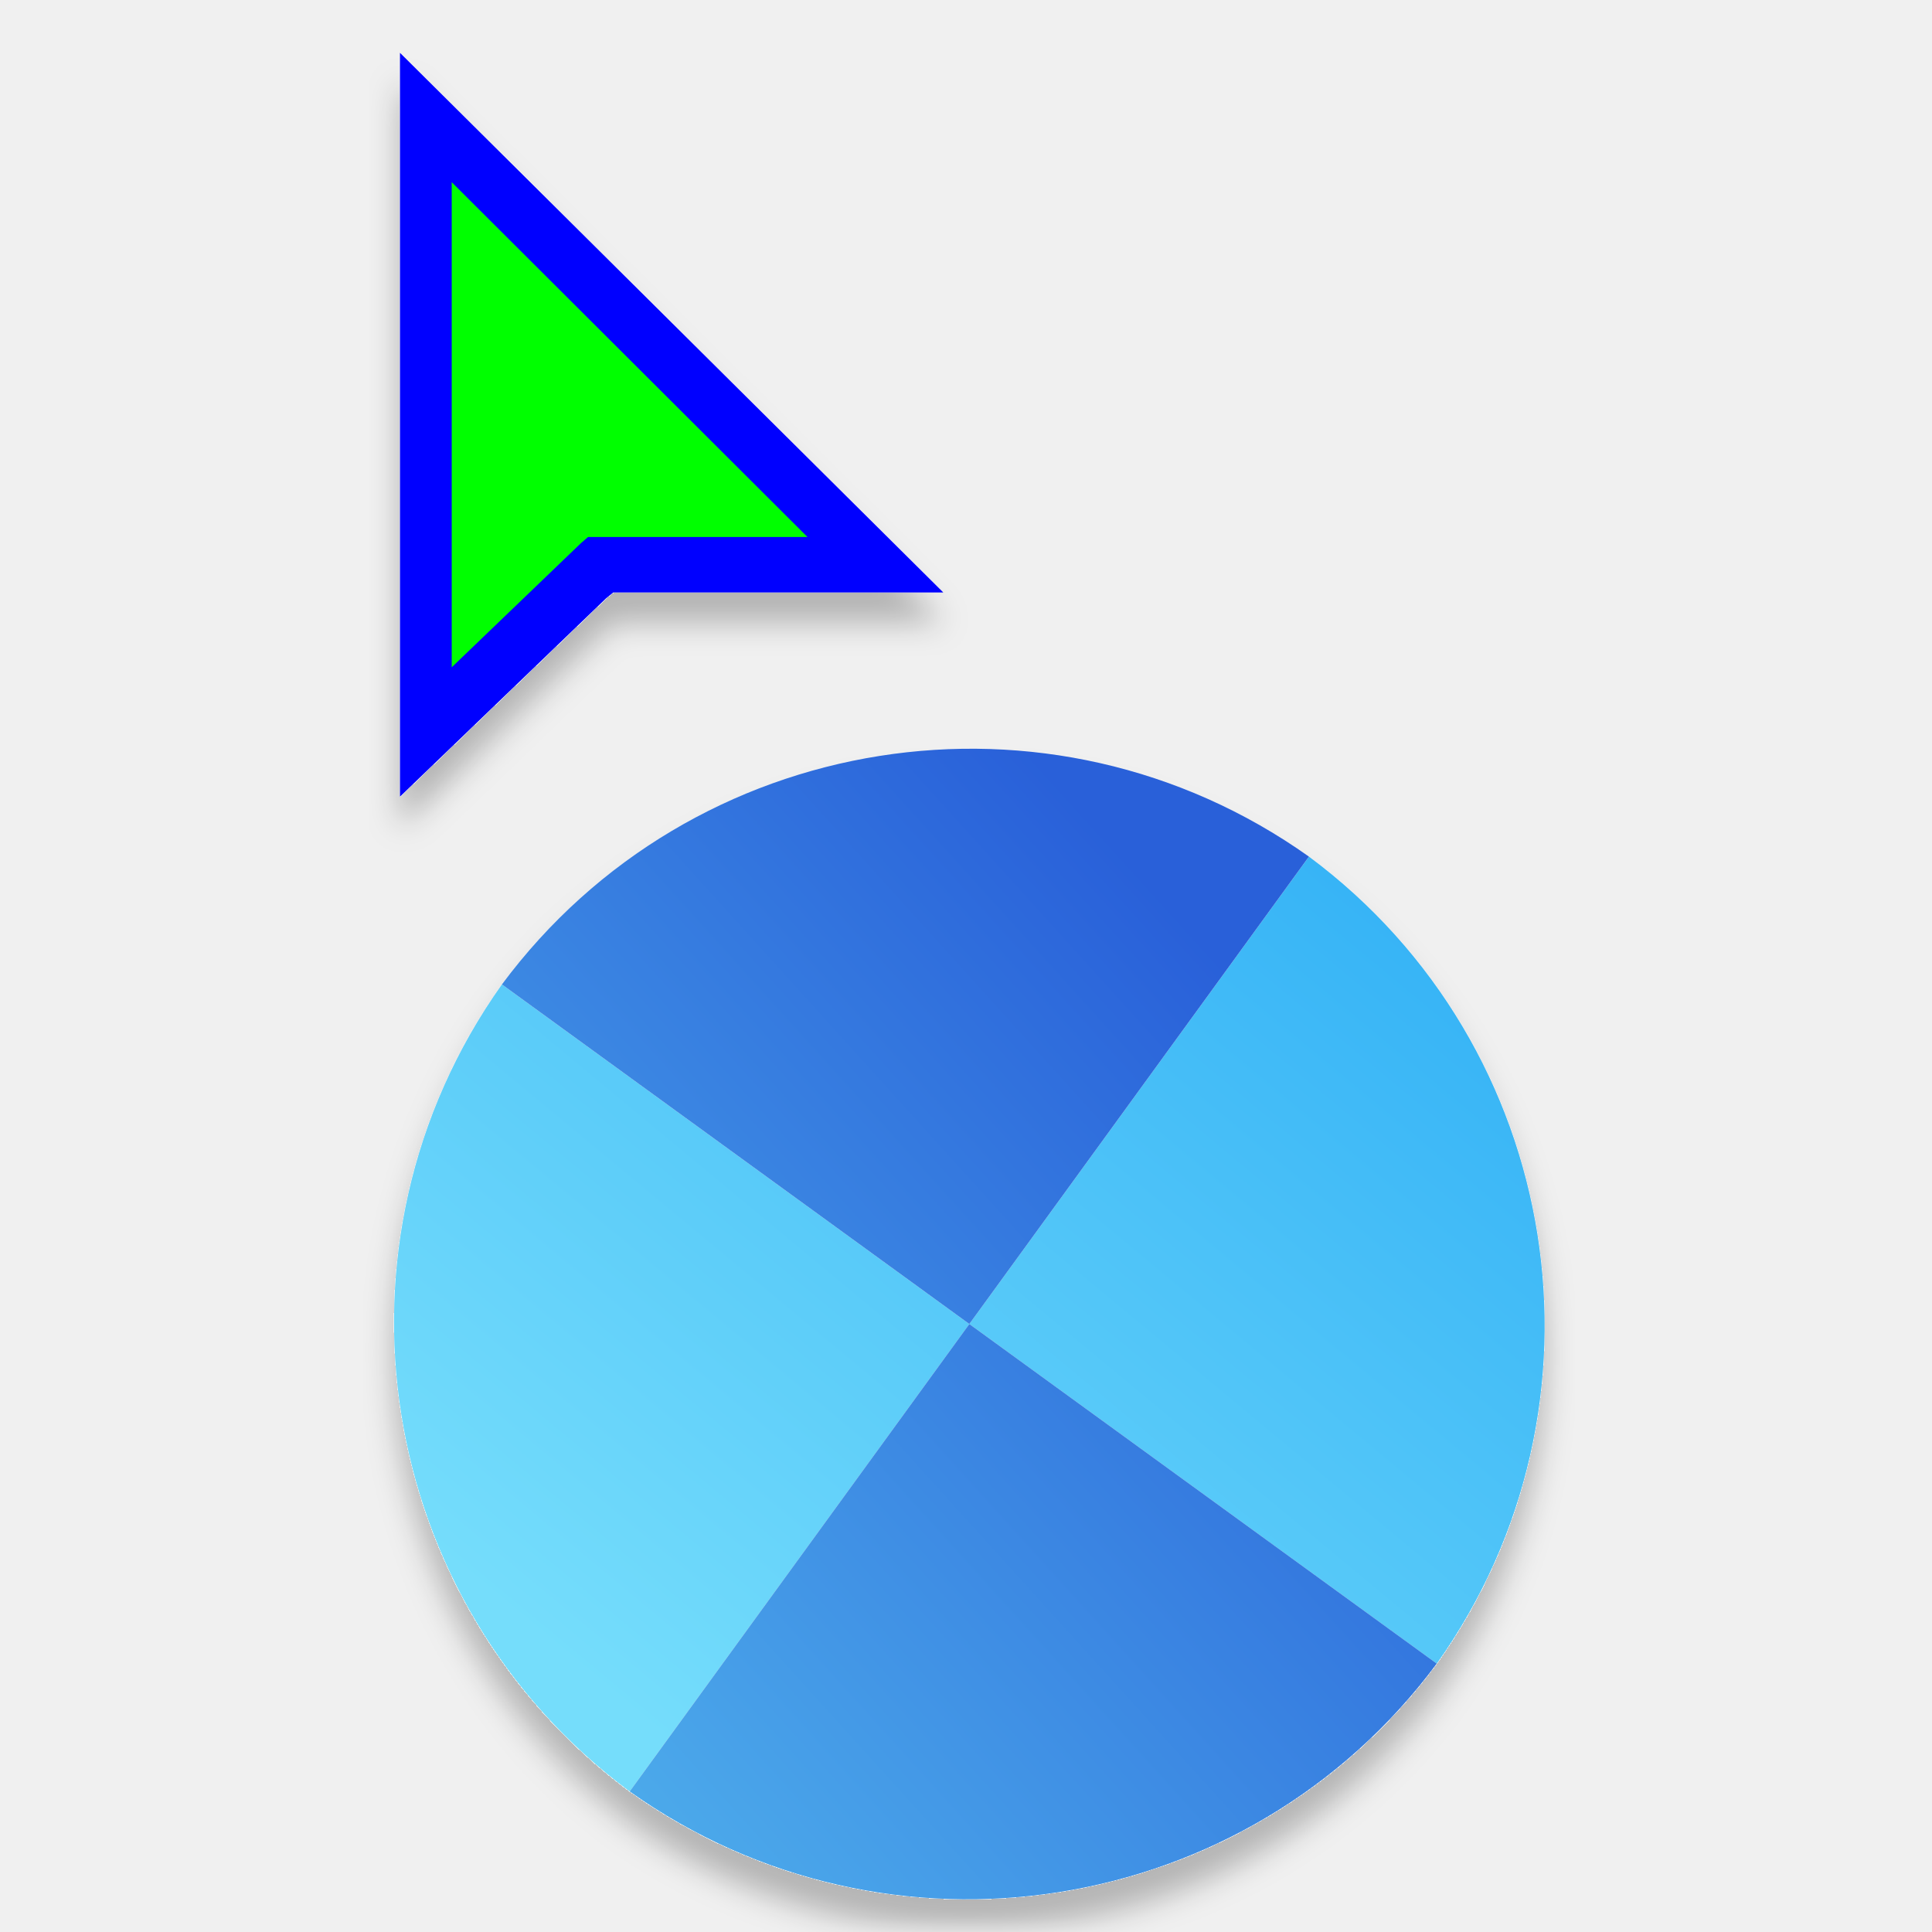
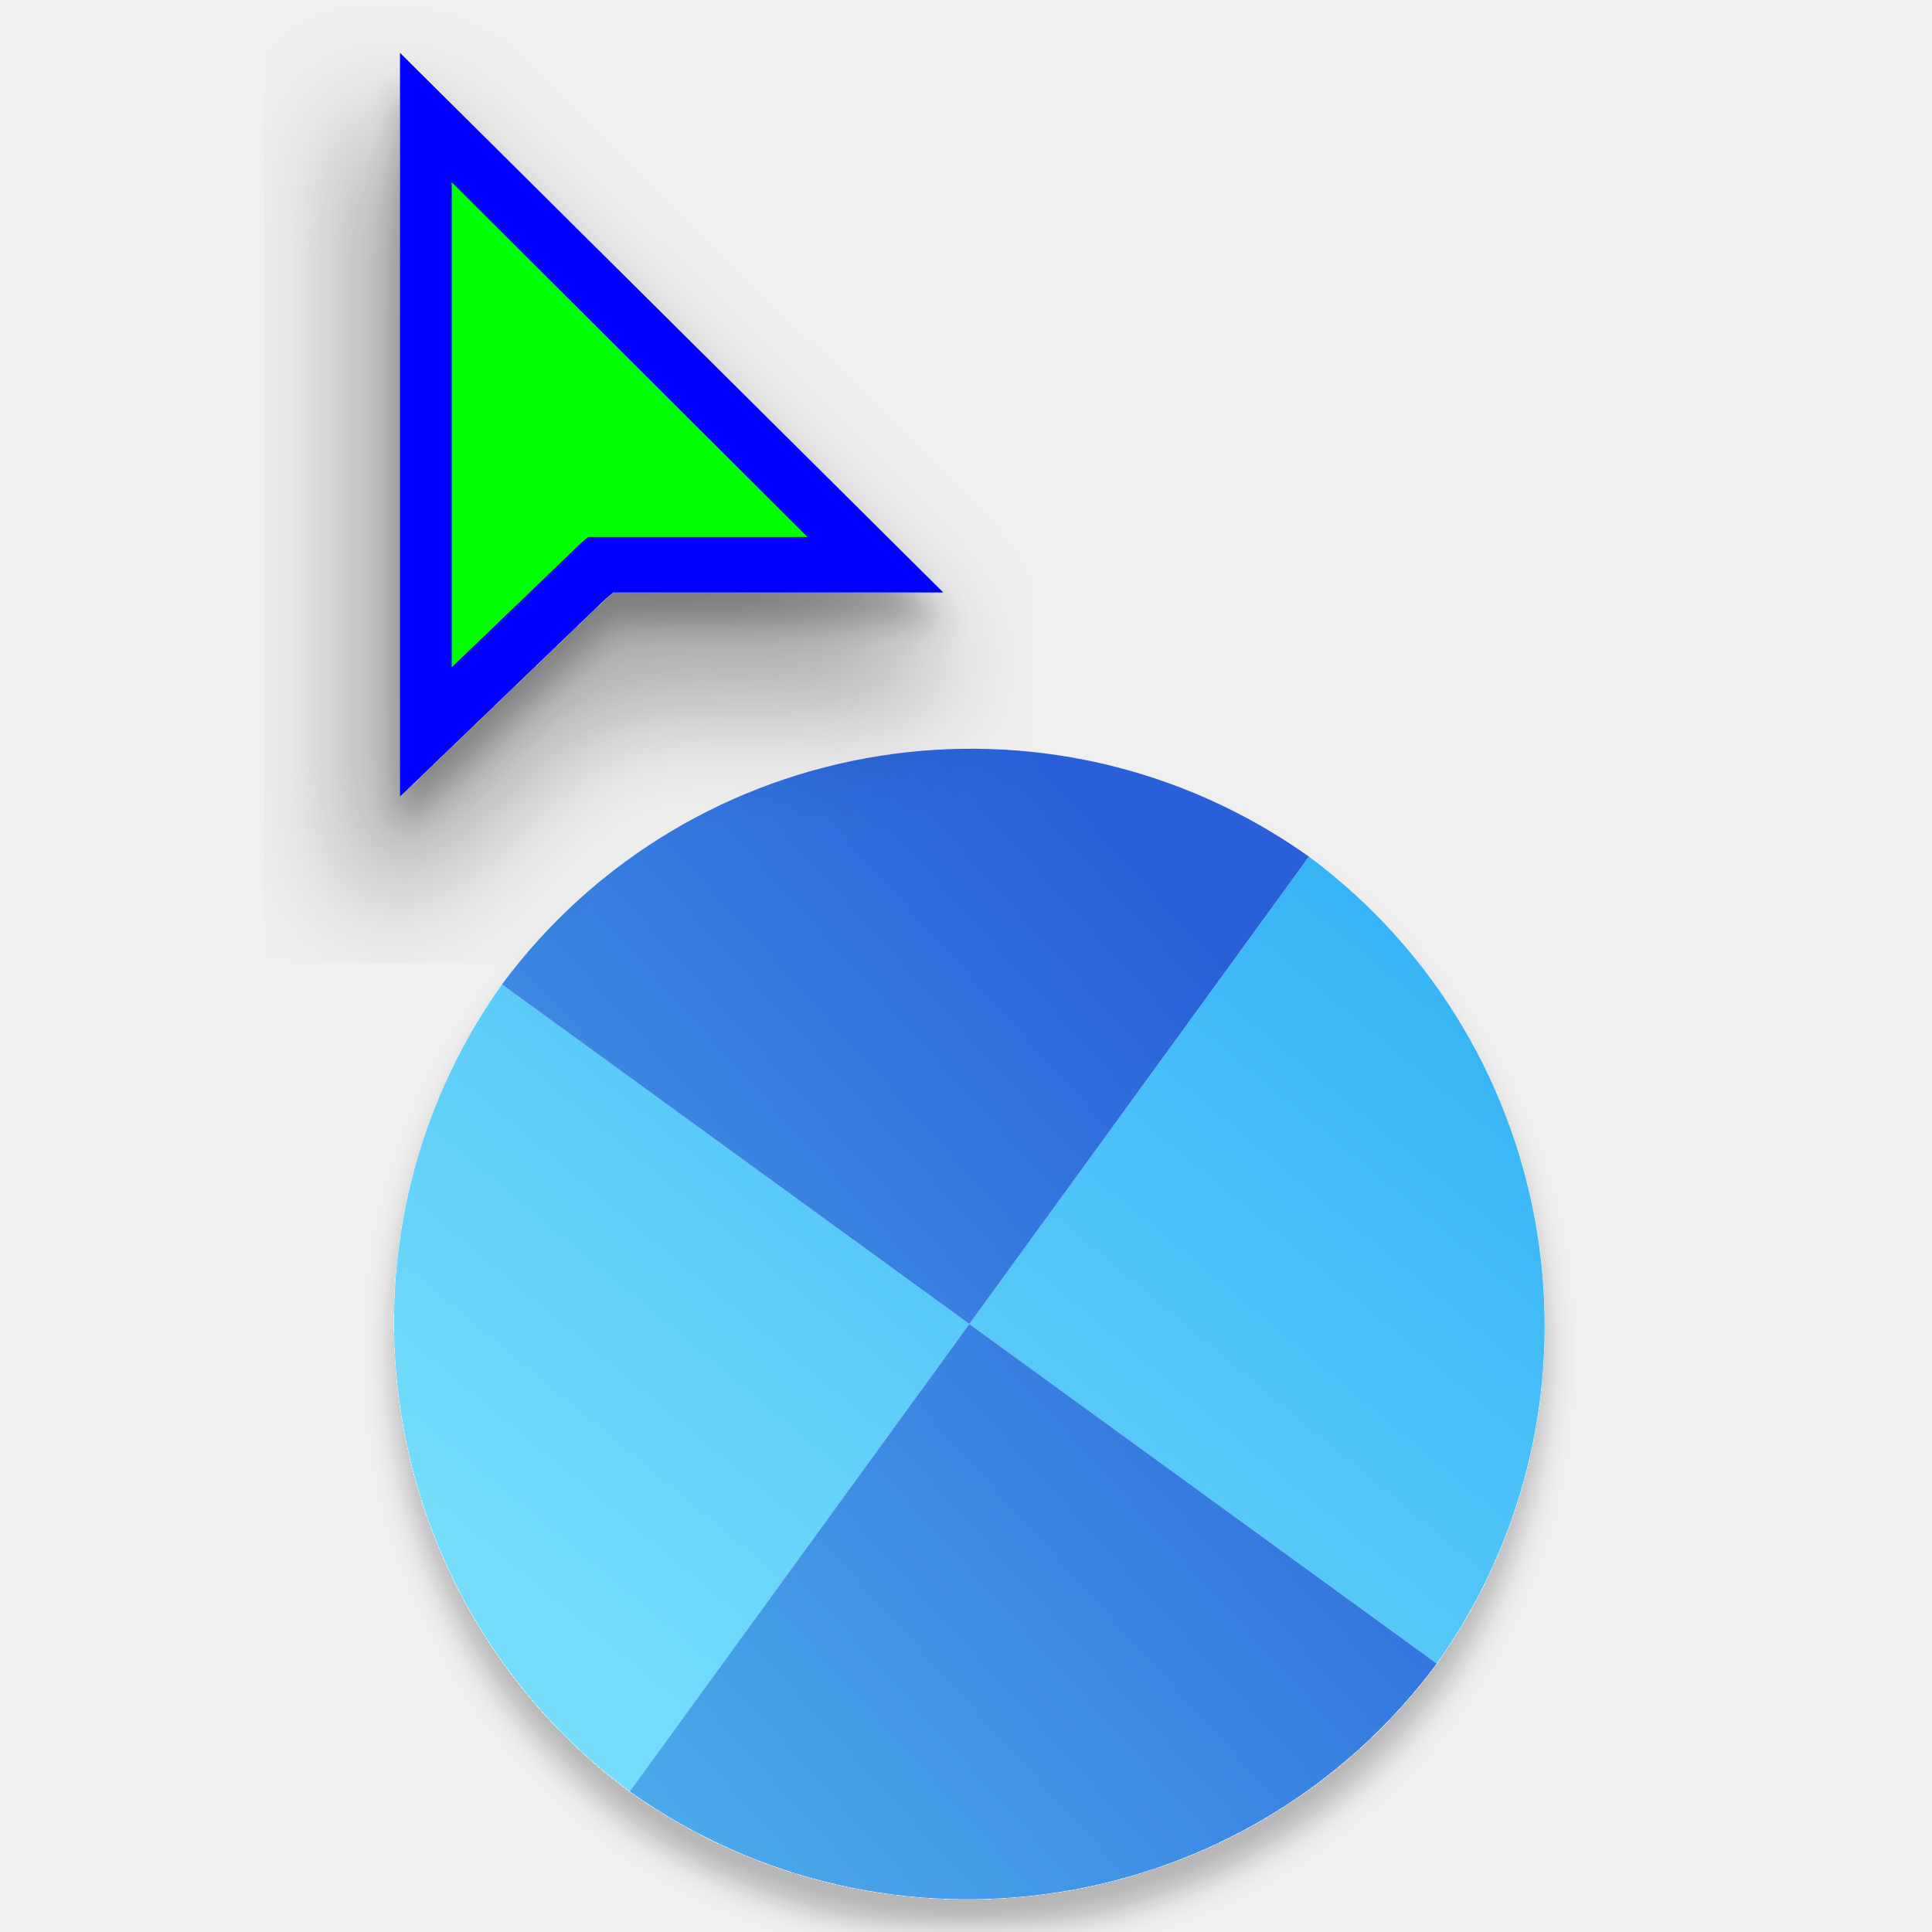
<svg xmlns="http://www.w3.org/2000/svg" width="256" height="256" viewBox="0 0 256 256" fill="none">
  <g clip-path="url(#clip0_4701_196)">
    <g filter="url(#filter0_d_4701_196)">
      <path d="M66.504 130.444C42.135 164.755 49.669 212.281 83.44 237.377L128.439 175.442L66.504 130.444Z" fill="url(#paint0_linear_4701_196)" />
      <path d="M190.38 220.44C214.749 186.129 207.215 138.603 173.444 113.506L128.445 175.441L190.38 220.44Z" fill="url(#paint1_linear_4701_196)" />
      <path d="M66.506 130.44C91.608 96.662 139.136 89.14 173.44 113.504L128.442 175.439L66.506 130.44Z" fill="url(#paint2_linear_4701_196)" />
      <path d="M190.376 220.437C165.275 254.215 117.747 261.737 83.443 237.374L128.442 175.439L190.376 220.437Z" fill="url(#paint3_linear_4701_196)" />
    </g>
    <g filter="url(#filter1_d_4701_196)">
-       <path fill-rule="evenodd" clip-rule="evenodd" d="M53 105.56V7L124.992 78.506H81.26L80.322 79.269L53 105.56Z" fill="#0000FF" />
+       <g filter="url(#filter2_d_4701_196)">
+         <path fill-rule="evenodd" clip-rule="evenodd" d="M53 105.56V7L124.992 78.506H81.26L80.322 79.269L53 105.56Z" fill="#0000FF" />
+       </g>
+       <path fill-rule="evenodd" clip-rule="evenodd" d="M59.856 24.141V88.419L76.997 71.953L77.92 71.154H106.994L59.856 24.141Z" fill="#00FF00" />
    </g>
-     <path fill-rule="evenodd" clip-rule="evenodd" d="M59.856 24.141V88.419L76.997 71.953L77.92 71.155H106.994L59.856 24.141Z" fill="#00FF00" />
  </g>
  <defs>
    <filter id="filter0_d_4701_196" x="48.21" y="99.211" width="160.463" height="160.456" filterUnits="userSpaceOnUse" color-interpolation-filters="sRGB">
      <feFlood flood-opacity="0" result="BackgroundImageFix" />
      <feColorMatrix in="SourceAlpha" type="matrix" values="0 0 0 0 0 0 0 0 0 0 0 0 0 0 0 0 0 0 127 0" result="hardAlpha" />
      <feOffset dy="4" />
      <feGaussianBlur stdDeviation="2" />
      <feComposite in2="hardAlpha" operator="out" />
      <feColorMatrix type="matrix" values="0 0 0 0 0 0 0 0 0 0 0 0 0 0 0 0 0 0 0.25 0" />
      <feBlend mode="normal" in2="BackgroundImageFix" result="effect1_dropShadow_4701_196" />
      <feBlend mode="normal" in="SourceGraphic" in2="effect1_dropShadow_4701_196" result="shape" />
    </filter>
-     <filter id="filter1_d_4701_196" x="49" y="7" width="79.992" height="106.56" filterUnits="userSpaceOnUse" color-interpolation-filters="sRGB">
+     <filter id="filter1_d_4701_196" x="35" y="-1" width="101.992" height="128.56" filterUnits="userSpaceOnUse" color-interpolation-filters="sRGB">
+       <feFlood flood-opacity="0" result="BackgroundImageFix" />
+       <feColorMatrix in="SourceAlpha" type="matrix" values="0 0 0 0 0 0 0 0 0 0 0 0 0 0 0 0 0 0 127 0" result="hardAlpha" />
+       <feOffset dx="-3" dy="7" />
+       <feGaussianBlur stdDeviation="7.5" />
+       <feColorMatrix type="matrix" values="0 0 0 0 0 0 0 0 0 0 0 0 0 0 0 0 0 0 0.3 0" />
+       <feBlend mode="normal" in2="BackgroundImageFix" result="effect1_dropShadow_4701_196" />
+       <feBlend mode="normal" in="SourceGraphic" in2="effect1_dropShadow_4701_196" result="shape" />
+     </filter>
+     <filter id="filter2_d_4701_196" x="49" y="7" width="79.992" height="106.56" filterUnits="userSpaceOnUse" color-interpolation-filters="sRGB">
      <feFlood flood-opacity="0" result="BackgroundImageFix" />
      <feColorMatrix in="SourceAlpha" type="matrix" values="0 0 0 0 0 0 0 0 0 0 0 0 0 0 0 0 0 0 127 0" result="hardAlpha" />
      <feOffset dy="4" />
      <feGaussianBlur stdDeviation="2" />
      <feComposite in2="hardAlpha" operator="out" />
      <feColorMatrix type="matrix" values="0 0 0 0 0 0 0 0 0 0 0 0 0 0 0 0 0 0 0.25 0" />
      <feBlend mode="normal" in2="BackgroundImageFix" result="effect1_dropShadow_4701_196" />
      <feBlend mode="normal" in="SourceGraphic" in2="effect1_dropShadow_4701_196" result="shape" />
    </filter>
    <linearGradient id="paint0_linear_4701_196" x1="80.87" y1="224.995" x2="173.443" y2="113.5" gradientUnits="userSpaceOnUse">
      <stop stop-color="#75DDFB" />
      <stop offset="1" stop-color="#37B4F6" />
    </linearGradient>
    <linearGradient id="paint1_linear_4701_196" x1="80.87" y1="224.995" x2="173.443" y2="113.5" gradientUnits="userSpaceOnUse">
      <stop stop-color="#75DDFB" />
      <stop offset="1" stop-color="#37B4F6" />
    </linearGradient>
    <linearGradient id="paint2_linear_4701_196" x1="47.847" y1="224.135" x2="158.625" y2="123.764" gradientUnits="userSpaceOnUse">
      <stop stop-color="#50B3ED" />
      <stop offset="1" stop-color="#2960D9" />
    </linearGradient>
    <linearGradient id="paint3_linear_4701_196" x1="47.847" y1="224.135" x2="158.625" y2="123.764" gradientUnits="userSpaceOnUse">
      <stop stop-color="#50B3ED" />
      <stop offset="1" stop-color="#2960D9" />
    </linearGradient>
    <clipPath id="clip0_4701_196">
      <rect width="256" height="256" fill="white" />
    </clipPath>
  </defs>
</svg>
